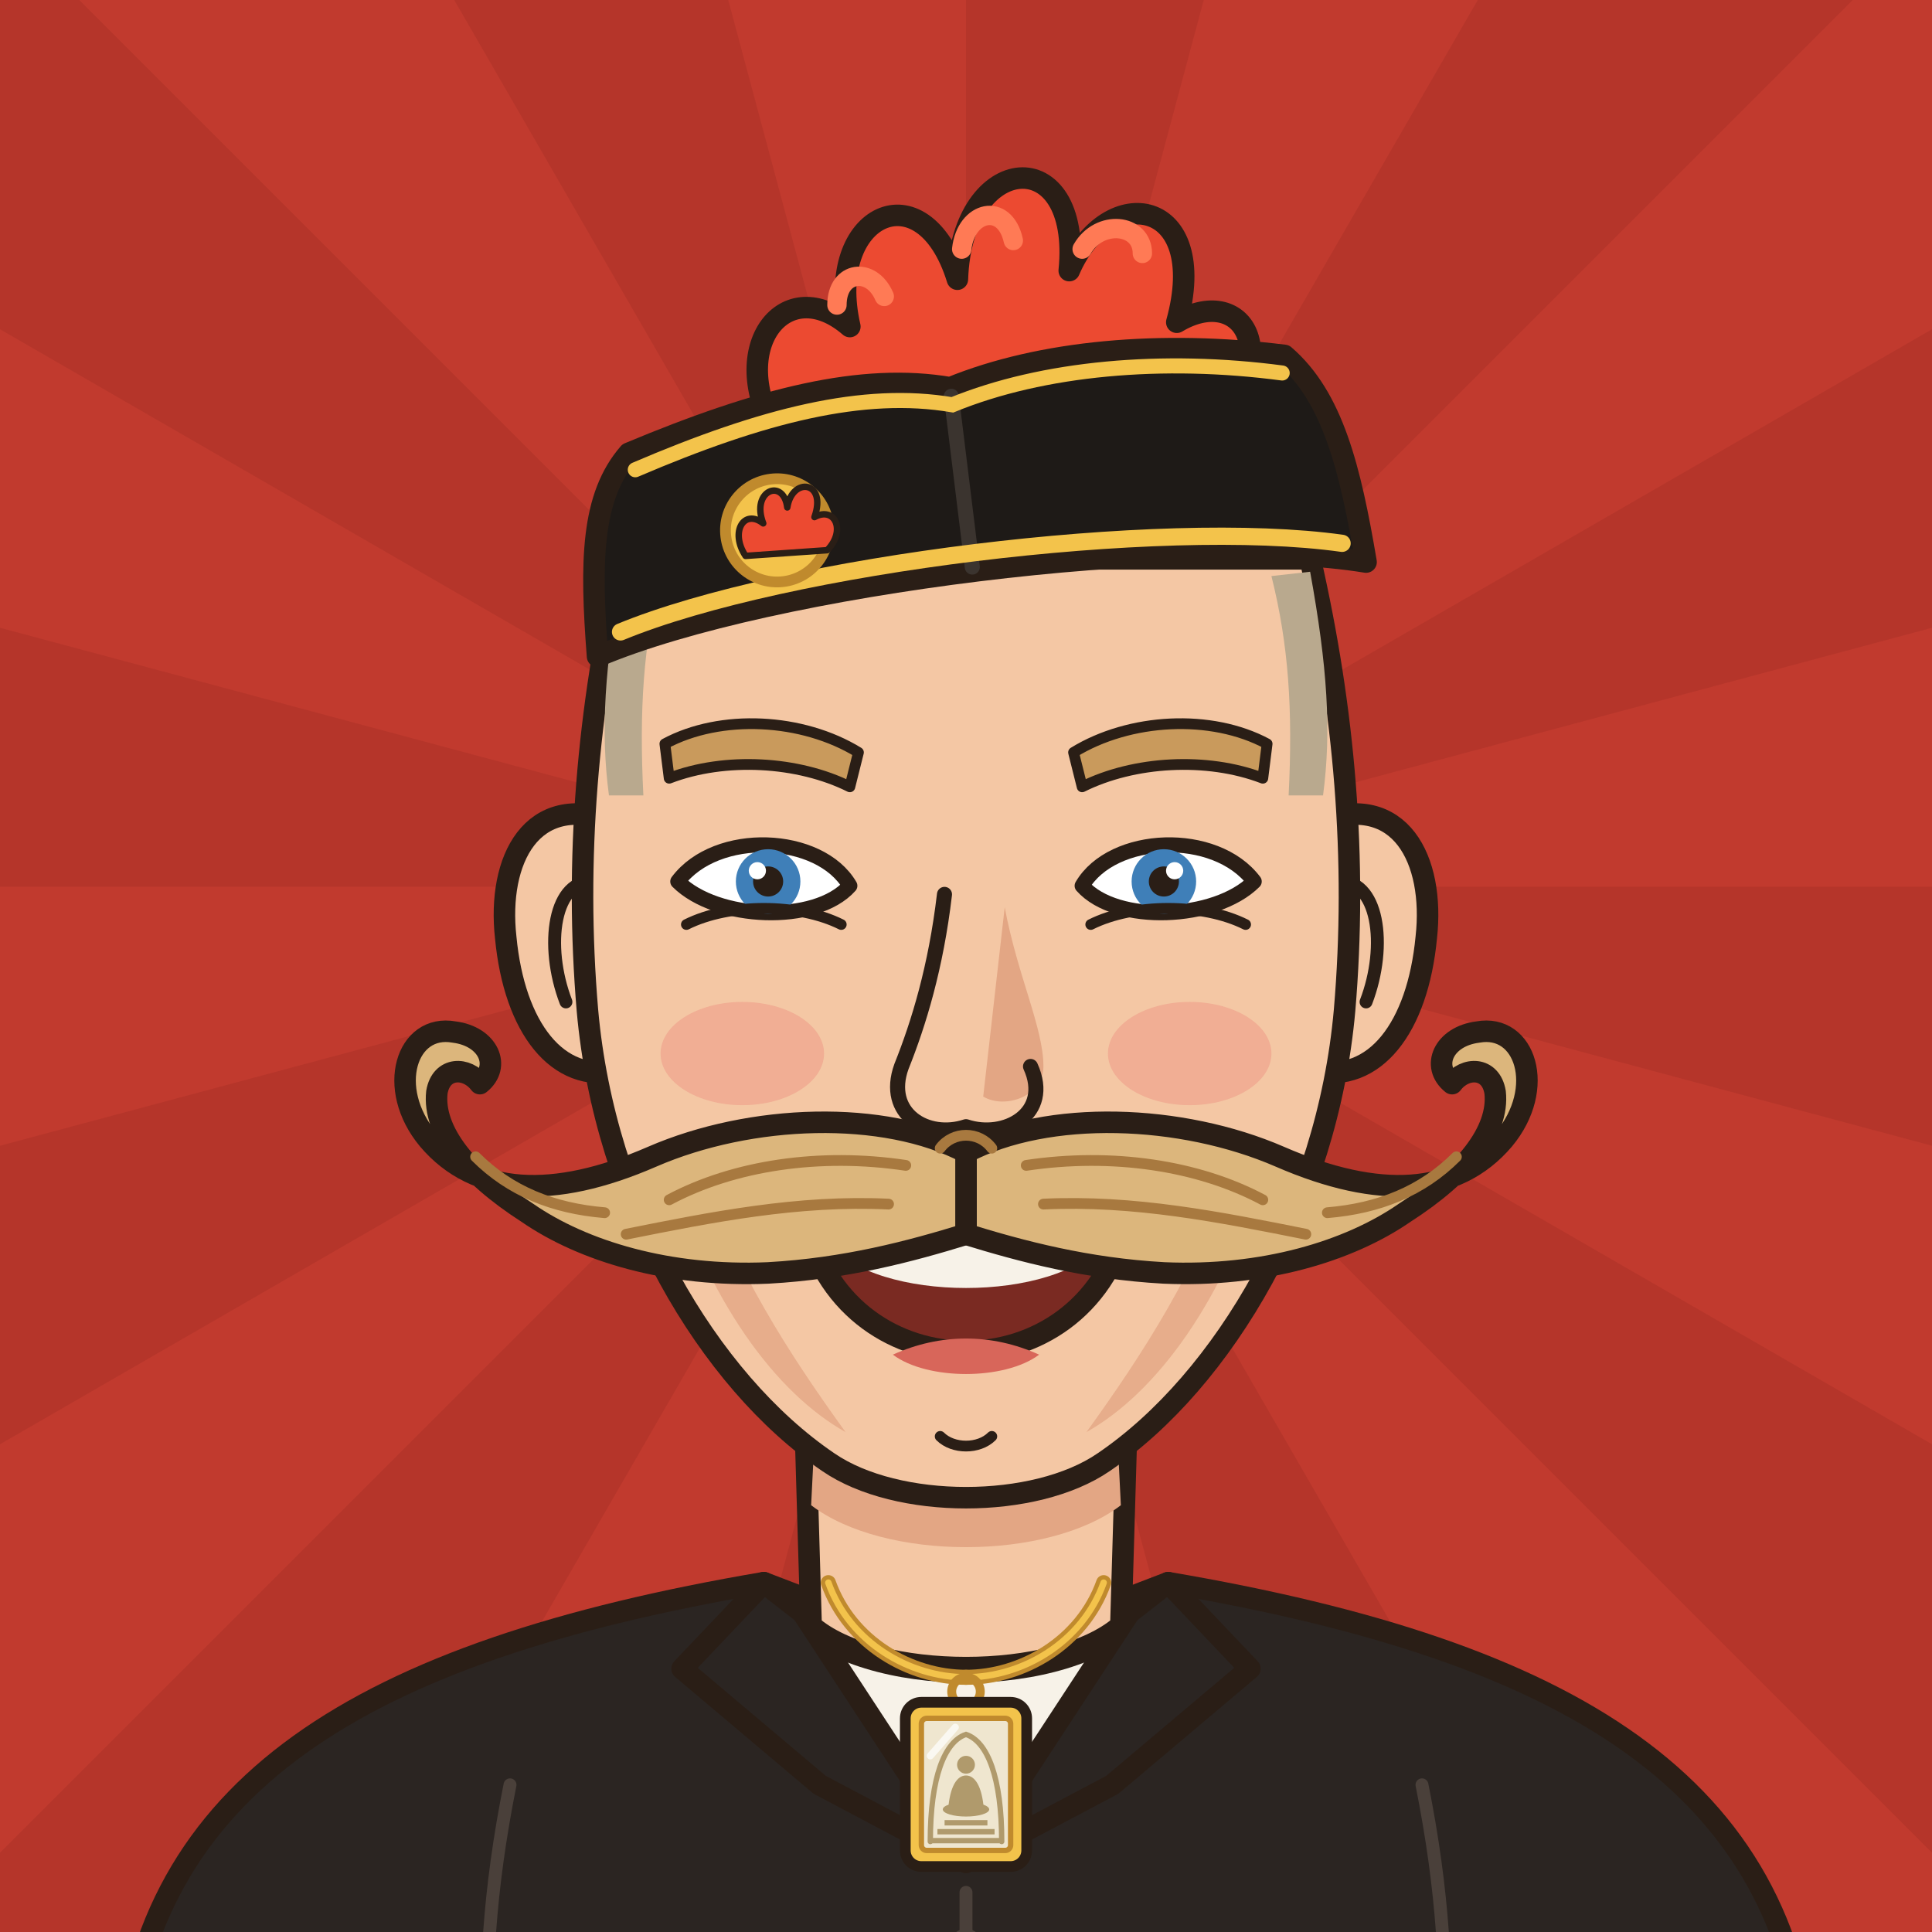
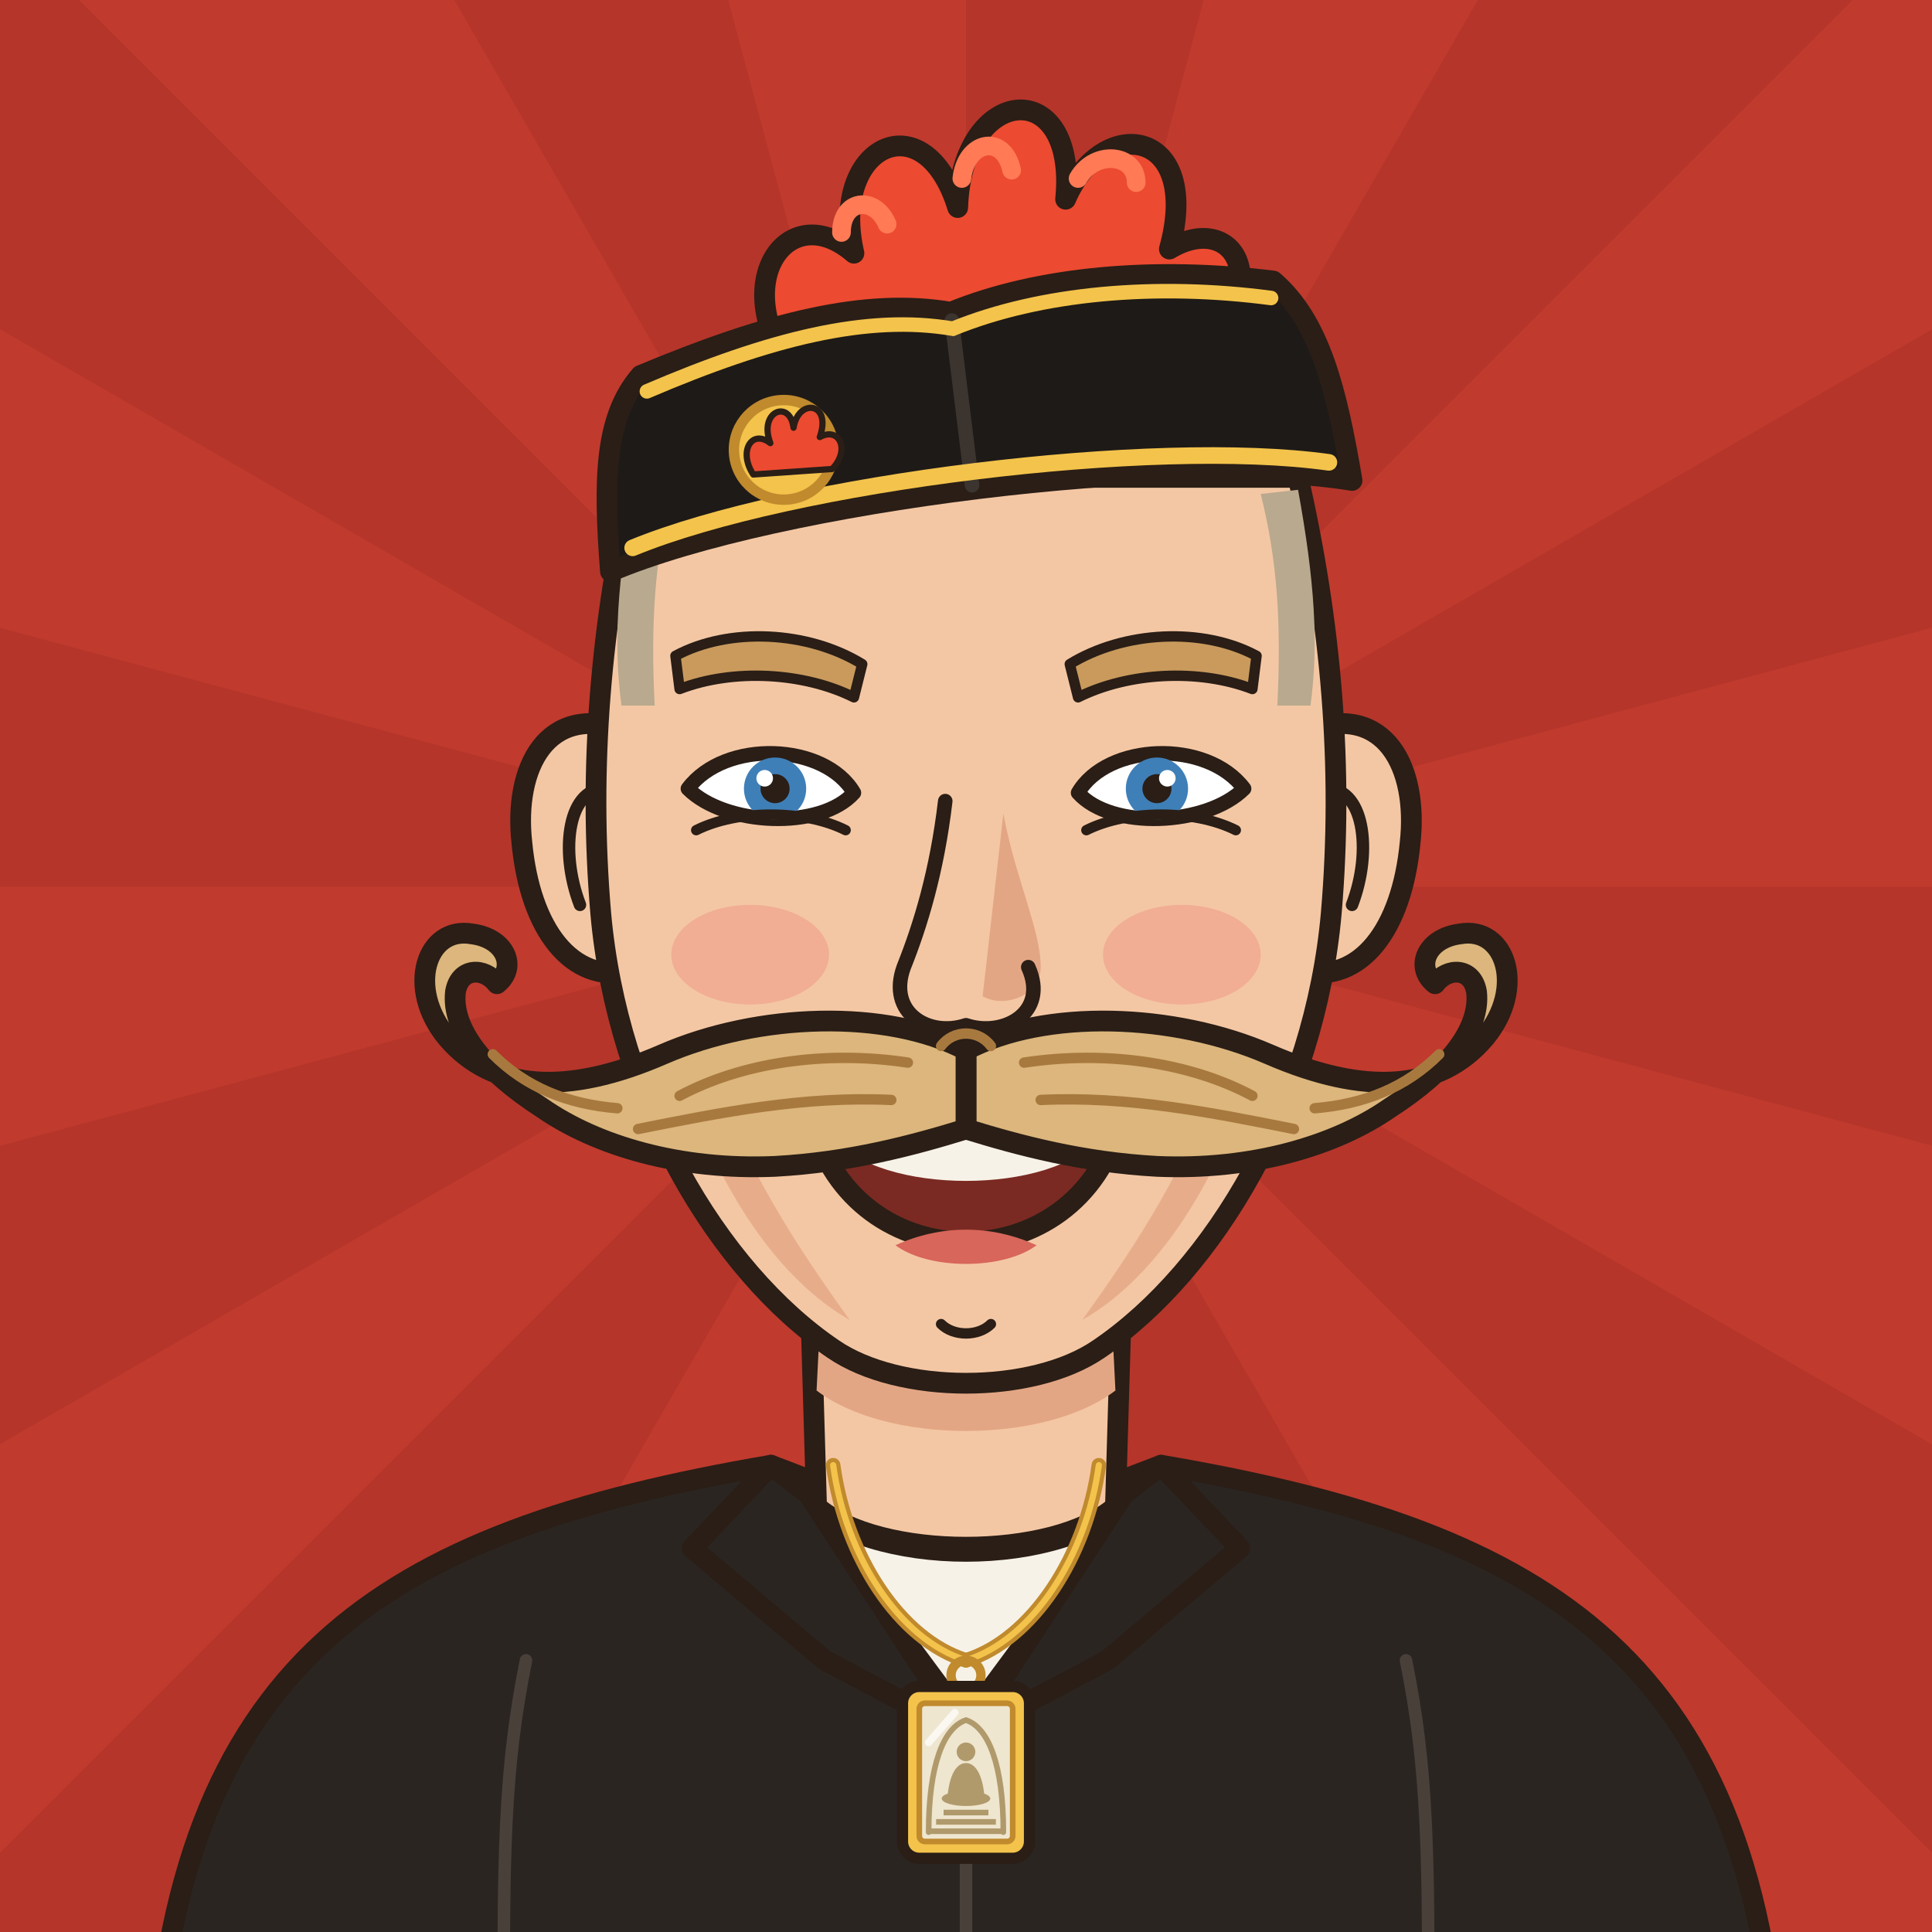
<svg xmlns="http://www.w3.org/2000/svg" viewBox="0 0 1024 1024" role="img" aria-label="ไก่ชน ยิ้ม / Gai Chon, grinning">
  <rect width="1024" height="1024" fill="#c13a2e" />
  <g fill="#b5352a">
    <path d="M512 470 L1612 470 L1575 755 Z" />
    <path d="M512 470 L1465 1020 L1290 1248 Z" />
    <path d="M512 470 L1062 1423 L797 1533 Z" />
    <path d="M512 470 L512 1570 L227 1533 Z" />
    <path d="M512 470 L-38 1423 L-266 1248 Z" />
    <path d="M512 470 L-441 1020 L-551 755 Z" />
    <path d="M512 470 L-588 470 L-551 185 Z" />
    <path d="M512 470 L-441 -80 L-266 -308 Z" />
    <path d="M512 470 L-38 -483 L227 -593 Z" />
    <path d="M512 470 L512 -630 L797 -593 Z" />
    <path d="M512 470 L1062 -483 L1290 -308 Z" />
    <path d="M512 470 L1465 -80 L1575 185 Z" />
  </g>
-   <g transform="translate(512 490) scale(1.14) translate(-512 -500)">
-     <path d="M120 1030 C130 900 230 838 418 806 L512 842 L606 806 C794 838 894 900 904 1030 Z" fill="#2b2522" stroke="#2a1e16" stroke-width="10" stroke-linejoin="round" />
+   <g transform="translate(512 440) scale(1.1) translate(-512 -500)">
+     <path d="M120 1110 C130 900 230 838 418 806 L512 842 L606 806 C794 838 894 900 904 1110 Z" fill="#2b2522" stroke="#2a1e16" stroke-width="10" stroke-linejoin="round" />
    <path d="M436 690 L440 826 C470 852 554 852 584 826 L588 690 Z" fill="#f4c7a4" stroke="#2a1e16" stroke-width="10" stroke-linejoin="round" />
    <path d="M442 730 C480 772 544 772 582 730 L584 770 C550 796 474 796 440 770 Z" fill="#e3a684" />
    <path d="M432 822 C466 856 558 856 592 822 L512 930 Z" fill="#f7f2e8" stroke="#2a1e16" stroke-width="10" stroke-linejoin="round" />
    <path d="M418 806 L380 846 L444 900 L512 936 L436 820 Z" fill="#2b2522" stroke="#2a1e16" stroke-width="10" stroke-linejoin="round" />
    <path d="M606 806 L644 846 L580 900 L512 936 L588 820 Z" fill="#2b2522" stroke="#2a1e16" stroke-width="10" stroke-linejoin="round" />
    <g stroke="#4a403a" stroke-width="6" fill="none" stroke-linecap="round">
-       <path d="M512 950 L512 1030" />
-       <path d="M300 900 C290 950 288 990 290 1030" />
-       <path d="M724 900 C734 950 736 990 734 1030" />
+       <path d="M512 950 L512 1110" />
+       <path d="M300 900 C290 950 288 990 290 1110" />
+       <path d="M724 900 C734 950 736 990 734 1110" />
    </g>
    <circle cx="512" cy="975" r="8" fill="#4a403a" />
-     <path d="M448 806 C458 834 486 850 512 850" fill="none" stroke="#c08a2d" stroke-width="7" stroke-linejoin="round" stroke-linecap="round" />
+     <path d="M448 806 C454 850 480 890 512 900" fill="none" stroke="#c08a2d" stroke-width="7" stroke-linejoin="round" stroke-linecap="round" />
    <g transform="translate(1024 0) scale(-1 1)">
-       <path d="M448 806 C458 834 486 850 512 850" fill="none" stroke="#c08a2d" stroke-width="7" stroke-linejoin="round" stroke-linecap="round" />
+       <path d="M448 806 C454 850 480 890 512 900" fill="none" stroke="#c08a2d" stroke-width="7" stroke-linejoin="round" stroke-linecap="round" />
    </g>
-     <path d="M448 806 C458 834 486 850 512 850" fill="none" stroke="#f3c34b" stroke-width="3" stroke-linejoin="round" stroke-linecap="round" />
+     <path d="M448 806 C454 850 480 890 512 900" fill="none" stroke="#f3c34b" stroke-width="3" stroke-linejoin="round" stroke-linecap="round" />
    <g transform="translate(1024 0) scale(-1 1)">
-       <path d="M448 806 C458 834 486 850 512 850" fill="none" stroke="#f3c34b" stroke-width="3" stroke-linejoin="round" stroke-linecap="round" />
+       <path d="M448 806 C454 850 480 890 512 900" fill="none" stroke="#f3c34b" stroke-width="3" stroke-linejoin="round" stroke-linecap="round" />
    </g>
-     <g transform="translate(512 850) scale(.83) translate(-512 -856)">
+     <g transform="translate(512 900) scale(0.9) translate(-512 -856)">
      <circle cx="512" cy="864" r="8" fill="none" stroke="#c08a2d" stroke-width="5" />
      <rect x="478" y="870" width="68" height="92" rx="9" fill="#f3c34b" stroke="#2a1e16" stroke-width="6" />
      <rect x="487" y="879" width="50" height="74" rx="3" fill="#efe6cf" stroke="#c08a2d" stroke-width="3" />
      <path d="M492 948 C492 912 500 892 512 888 C524 892 532 912 532 948" fill="none" stroke="#b09a6c" stroke-width="3" stroke-linecap="round" />
      <circle cx="512" cy="905" r="5" fill="#b09a6c" />
      <path d="M502 930 C503 917 507 911 512 911 C517 911 521 917 522 930 Z" fill="#b09a6c" />
      <ellipse cx="512" cy="930" rx="13" ry="4" fill="#b09a6c" />
      <g fill="#b09a6c">
        <rect x="500" y="936" width="24" height="3" />
        <rect x="496" y="941" width="32" height="3" />
        <rect x="492" y="946" width="40" height="3" />
      </g>
      <path d="M492 900 L506 884" stroke="#fff" stroke-width="4" stroke-linecap="round" opacity=".7" />
    </g>
    <path d="M676 452 C714 438 730 470 726 506 C722 548 702 574 674 568 Z" fill="#f4c7a4" stroke="#2a1e16" stroke-width="10" stroke-linejoin="round" stroke-linecap="round" />
    <g transform="translate(1024 0) scale(-1 1)">
      <path d="M676 452 C714 438 730 470 726 506 C722 548 702 574 674 568 Z" fill="#f4c7a4" stroke="#2a1e16" stroke-width="10" stroke-linejoin="round" stroke-linecap="round" />
    </g>
    <path d="M684 480 C704 478 708 510 698 536" fill="none" stroke="#2a1e16" stroke-width="6" stroke-linejoin="round" stroke-linecap="round" />
    <g transform="translate(1024 0) scale(-1 1)">
      <path d="M684 480 C704 478 708 510 698 536" fill="none" stroke="#2a1e16" stroke-width="6" stroke-linejoin="round" stroke-linecap="round" />
    </g>
    <path d="M352 330 C336 400 330 470 336 540 C344 630 392 712 448 750 C480 772 544 772 576 750 C632 712 680 630 688 540 C694 470 688 400 672 330 Z" fill="#f4c7a4" stroke="#2a1e16" stroke-width="10" stroke-linejoin="round" />
    <path d="M672 336 C680 380 682 410 678 440 L662 440 C664 400 662 370 654 338 Z" fill="#b9a98e" stroke="#2a1e16" stroke-width="0" stroke-linejoin="round" stroke-linecap="round" />
    <g transform="translate(1024 0) scale(-1 1)">
      <path d="M672 336 C680 380 682 410 678 440 L662 440 C664 400 662 370 654 338 Z" fill="#b9a98e" stroke="#2a1e16" stroke-width="0" stroke-linejoin="round" stroke-linecap="round" />
    </g>
    <path d="M372 610 C392 676 424 718 456 736 C430 700 404 660 388 612 Z" fill="#e3a684" opacity=".8" />
    <path d="M652 610 C632 676 600 718 568 736 C594 700 620 660 636 612 Z" fill="#e3a684" opacity=".8" />
    <path d="M500 738 C506 744 518 744 524 738" fill="none" stroke="#2a1e16" stroke-width="5" stroke-linecap="round" />
    <ellipse cx="408" cy="560" rx="38" ry="24" fill="#ee9c88" opacity=".6" />
    <ellipse cx="616" cy="560" rx="38" ry="24" fill="#ee9c88" opacity=".6" />
    <path d="M562 420 C588 404 626 402 652 416 L650 432 C624 422 590 424 566 436 Z" fill="#c99a5c" stroke="#2a1e16" stroke-width="5" stroke-linejoin="round" stroke-linecap="round" />
    <g transform="translate(1024 0) scale(-1 1)">
      <path d="M562 420 C588 404 626 402 652 416 L650 432 C624 422 590 424 566 436 Z" fill="#c99a5c" stroke="#2a1e16" stroke-width="5" stroke-linejoin="round" stroke-linecap="round" />
    </g>
    <path d="M566 482 C580 458 628 456 646 480 C628 498 582 500 566 482 Z" fill="#fff" stroke="#2a1e16" stroke-width="7" stroke-linejoin="round" />
    <circle cx="604" cy="480" r="15" fill="#3f7fb8" />
    <circle cx="604" cy="480" r="7" fill="#2a1e16" />
    <circle cx="609" cy="475" r="4" fill="#fff" />
    <path d="M570 500 C590 490 622 490 642 500" fill="none" stroke="#2a1e16" stroke-width="5" stroke-linecap="round" />
    <g transform="translate(1024 0) scale(-1 1)">
      <path d="M566 482 C580 458 628 456 646 480 C628 498 582 500 566 482 Z" fill="#fff" stroke="#2a1e16" stroke-width="7" stroke-linejoin="round" />
      <circle cx="604" cy="480" r="15" fill="#3f7fb8" />
      <circle cx="604" cy="480" r="7" fill="#2a1e16" />
      <circle cx="609" cy="475" r="4" fill="#fff" />
      <path d="M570 500 C590 490 622 490 642 500" fill="none" stroke="#2a1e16" stroke-width="5" stroke-linecap="round" />
    </g>
    <path d="M530 492 C536 524 548 548 548 566 C548 580 530 586 520 580" fill="#e3a684" stroke="none" />
    <path d="M502 486 C498 520 490 546 482 566 C474 588 494 600 512 594 C530 600 552 588 542 566" fill="none" stroke="#2a1e16" stroke-width="7" stroke-linecap="round" stroke-linejoin="round" />
    <path d="M438 640 C458 718 566 718 586 640 Z" fill="#7a2a22" stroke="#2a1e16" stroke-width="10" stroke-linejoin="round" />
    <path d="M448 648 C470 676 554 676 576 648 L576 640 L448 640 Z" fill="#f7f2e8" />
    <path d="M478 700 C500 690 524 690 546 700 C530 712 494 712 478 700 Z" fill="#d8665a" />
    <path d="M512 606 C550 586 612 588 658 608 C704 628 740 626 762 600 C782 576 772 546 750 550 C734 552 728 566 738 574 C744 566 756 566 758 578 C760 596 744 616 716 634 C690 652 650 664 604 662 C568 660 538 652 512 644 Z" fill="#dcb67c" stroke="#2a1e16" stroke-width="10" stroke-linejoin="round" stroke-linecap="round" />
    <g transform="translate(1024 0) scale(-1 1)">
      <path d="M512 606 C550 586 612 588 658 608 C704 628 740 626 762 600 C782 576 772 546 750 550 C734 552 728 566 738 574 C744 566 756 566 758 578 C760 596 744 616 716 634 C690 652 650 664 604 662 C568 660 538 652 512 644 Z" fill="#dcb67c" stroke="#2a1e16" stroke-width="10" stroke-linejoin="round" stroke-linecap="round" />
    </g>
    <path d="M540 612 C580 606 620 612 650 628 M548 630 C590 628 630 636 670 644 M680 634 C704 632 724 624 740 608" fill="none" stroke="#a8793f" stroke-width="5" stroke-linejoin="round" stroke-linecap="round" />
    <g transform="translate(1024 0) scale(-1 1)">
      <path d="M540 612 C580 606 620 612 650 628 M548 630 C590 628 630 636 670 644 M680 634 C704 632 724 624 740 608" fill="none" stroke="#a8793f" stroke-width="5" stroke-linejoin="round" stroke-linecap="round" />
    </g>
    <path d="M500 604 C506 596 518 596 524 604" fill="none" stroke="#a8793f" stroke-width="5" stroke-linecap="round" />
    <g transform="translate(0 36)">
      <path d="M424 236 C400 196 428 160 458 186 C446 134 492 112 508 164 C510 104 566 100 560 160 C578 118 626 126 610 184 C640 166 662 198 624 238 Z" fill="#ec4a31" stroke="#2a1e16" stroke-width="10" stroke-linejoin="round" />
      <path d="M452 176 C452 160 468 158 474 172 M510 150 C512 132 530 128 534 146 M566 150 C574 136 594 138 594 152" fill="none" stroke="#ff7a55" stroke-width="9" stroke-linecap="round" />
    </g>
    <g transform="rotate(-7 512 310)">
      <path d="M334 354 C336 310 340 280 360 262 C424 244 472 238 512 250 C556 238 612 240 668 254 C688 276 692 310 694 354 C612 330 418 330 334 354 Z" fill="#1e1a17" stroke="#2a1e16" stroke-width="10" stroke-linejoin="round" />
      <path d="M512 254 L512 334" stroke="#3b342f" stroke-width="7" stroke-linecap="round" />
      <path d="M362 270 C424 252 472 246 512 258 C556 246 612 248 666 262" fill="none" stroke="#f3c34b" stroke-width="7" stroke-linecap="round" />
      <path d="M346 344 C426 322 602 322 684 344" fill="none" stroke="#f3c34b" stroke-width="8" stroke-linecap="round" />
      <circle cx="424" cy="306" r="24" fill="#f3c34b" stroke="#c08a2d" stroke-width="5" />
      <path d="M408 316 C402 304 410 294 418 302 C414 286 430 282 430 296 C434 282 450 286 442 302 C452 298 456 310 446 318 Z" fill="#ec4a31" stroke="#2a1e16" stroke-width="3" stroke-linejoin="round" />
    </g>
  </g>
</svg>
